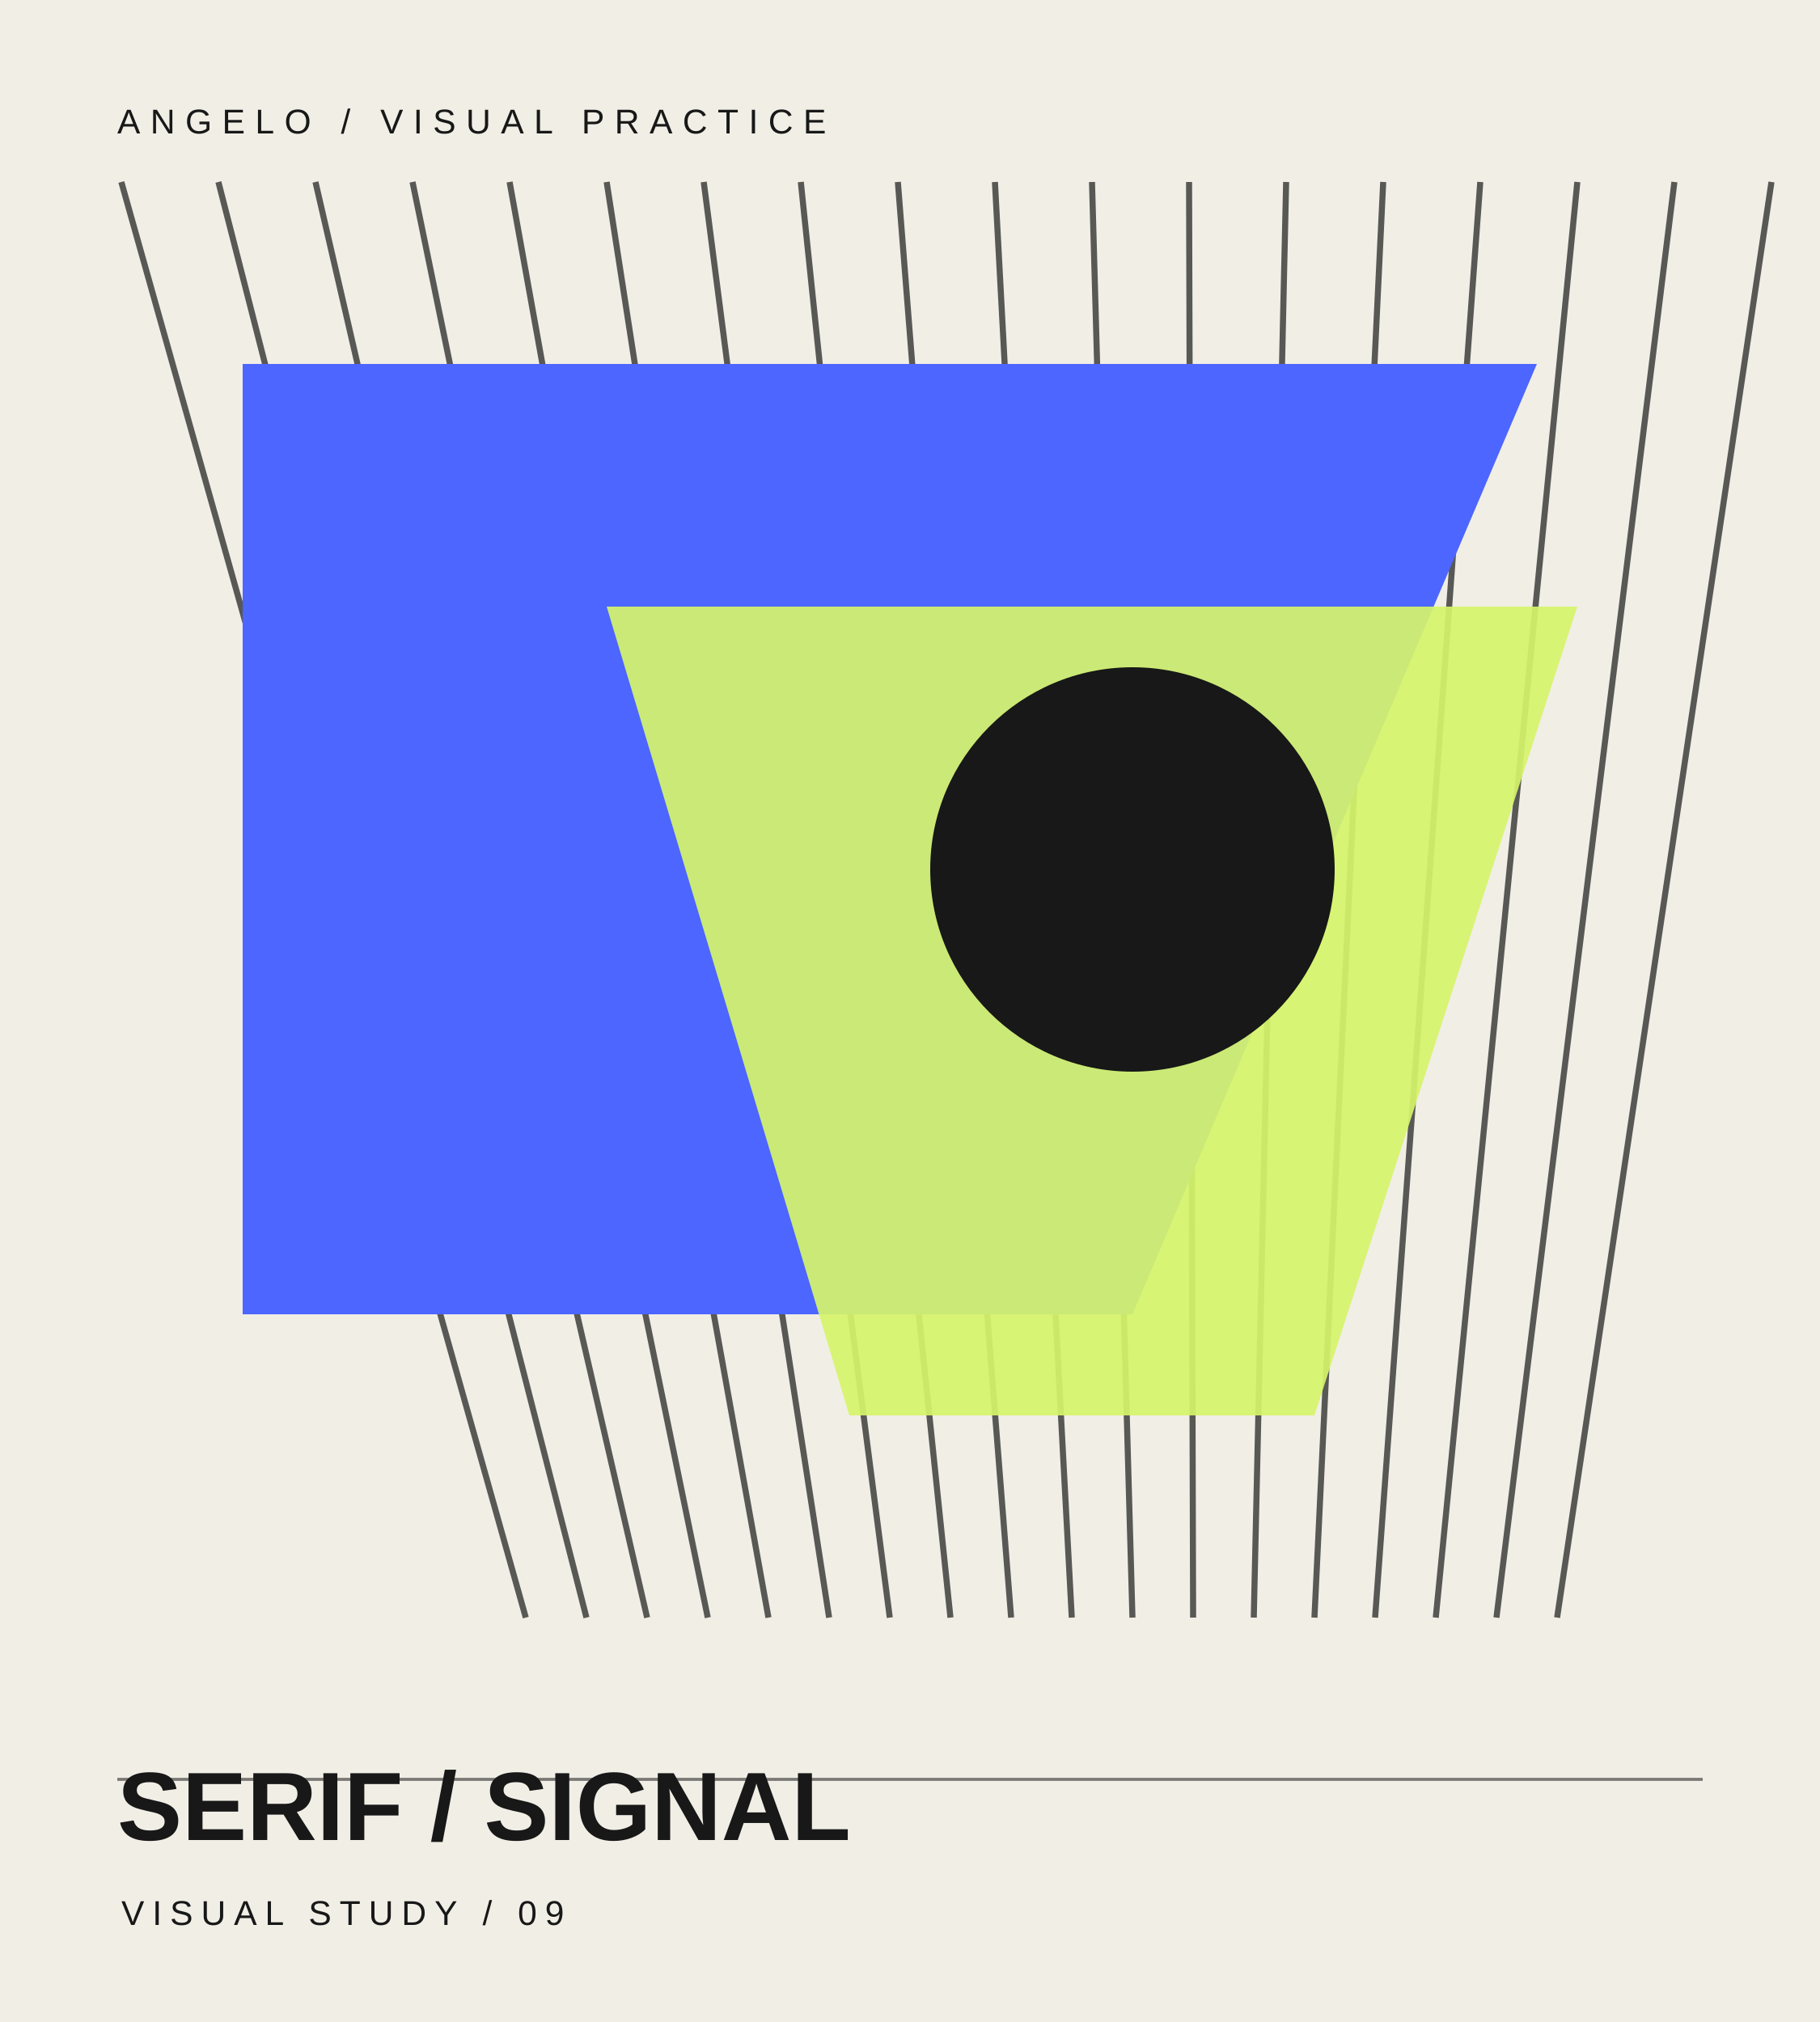
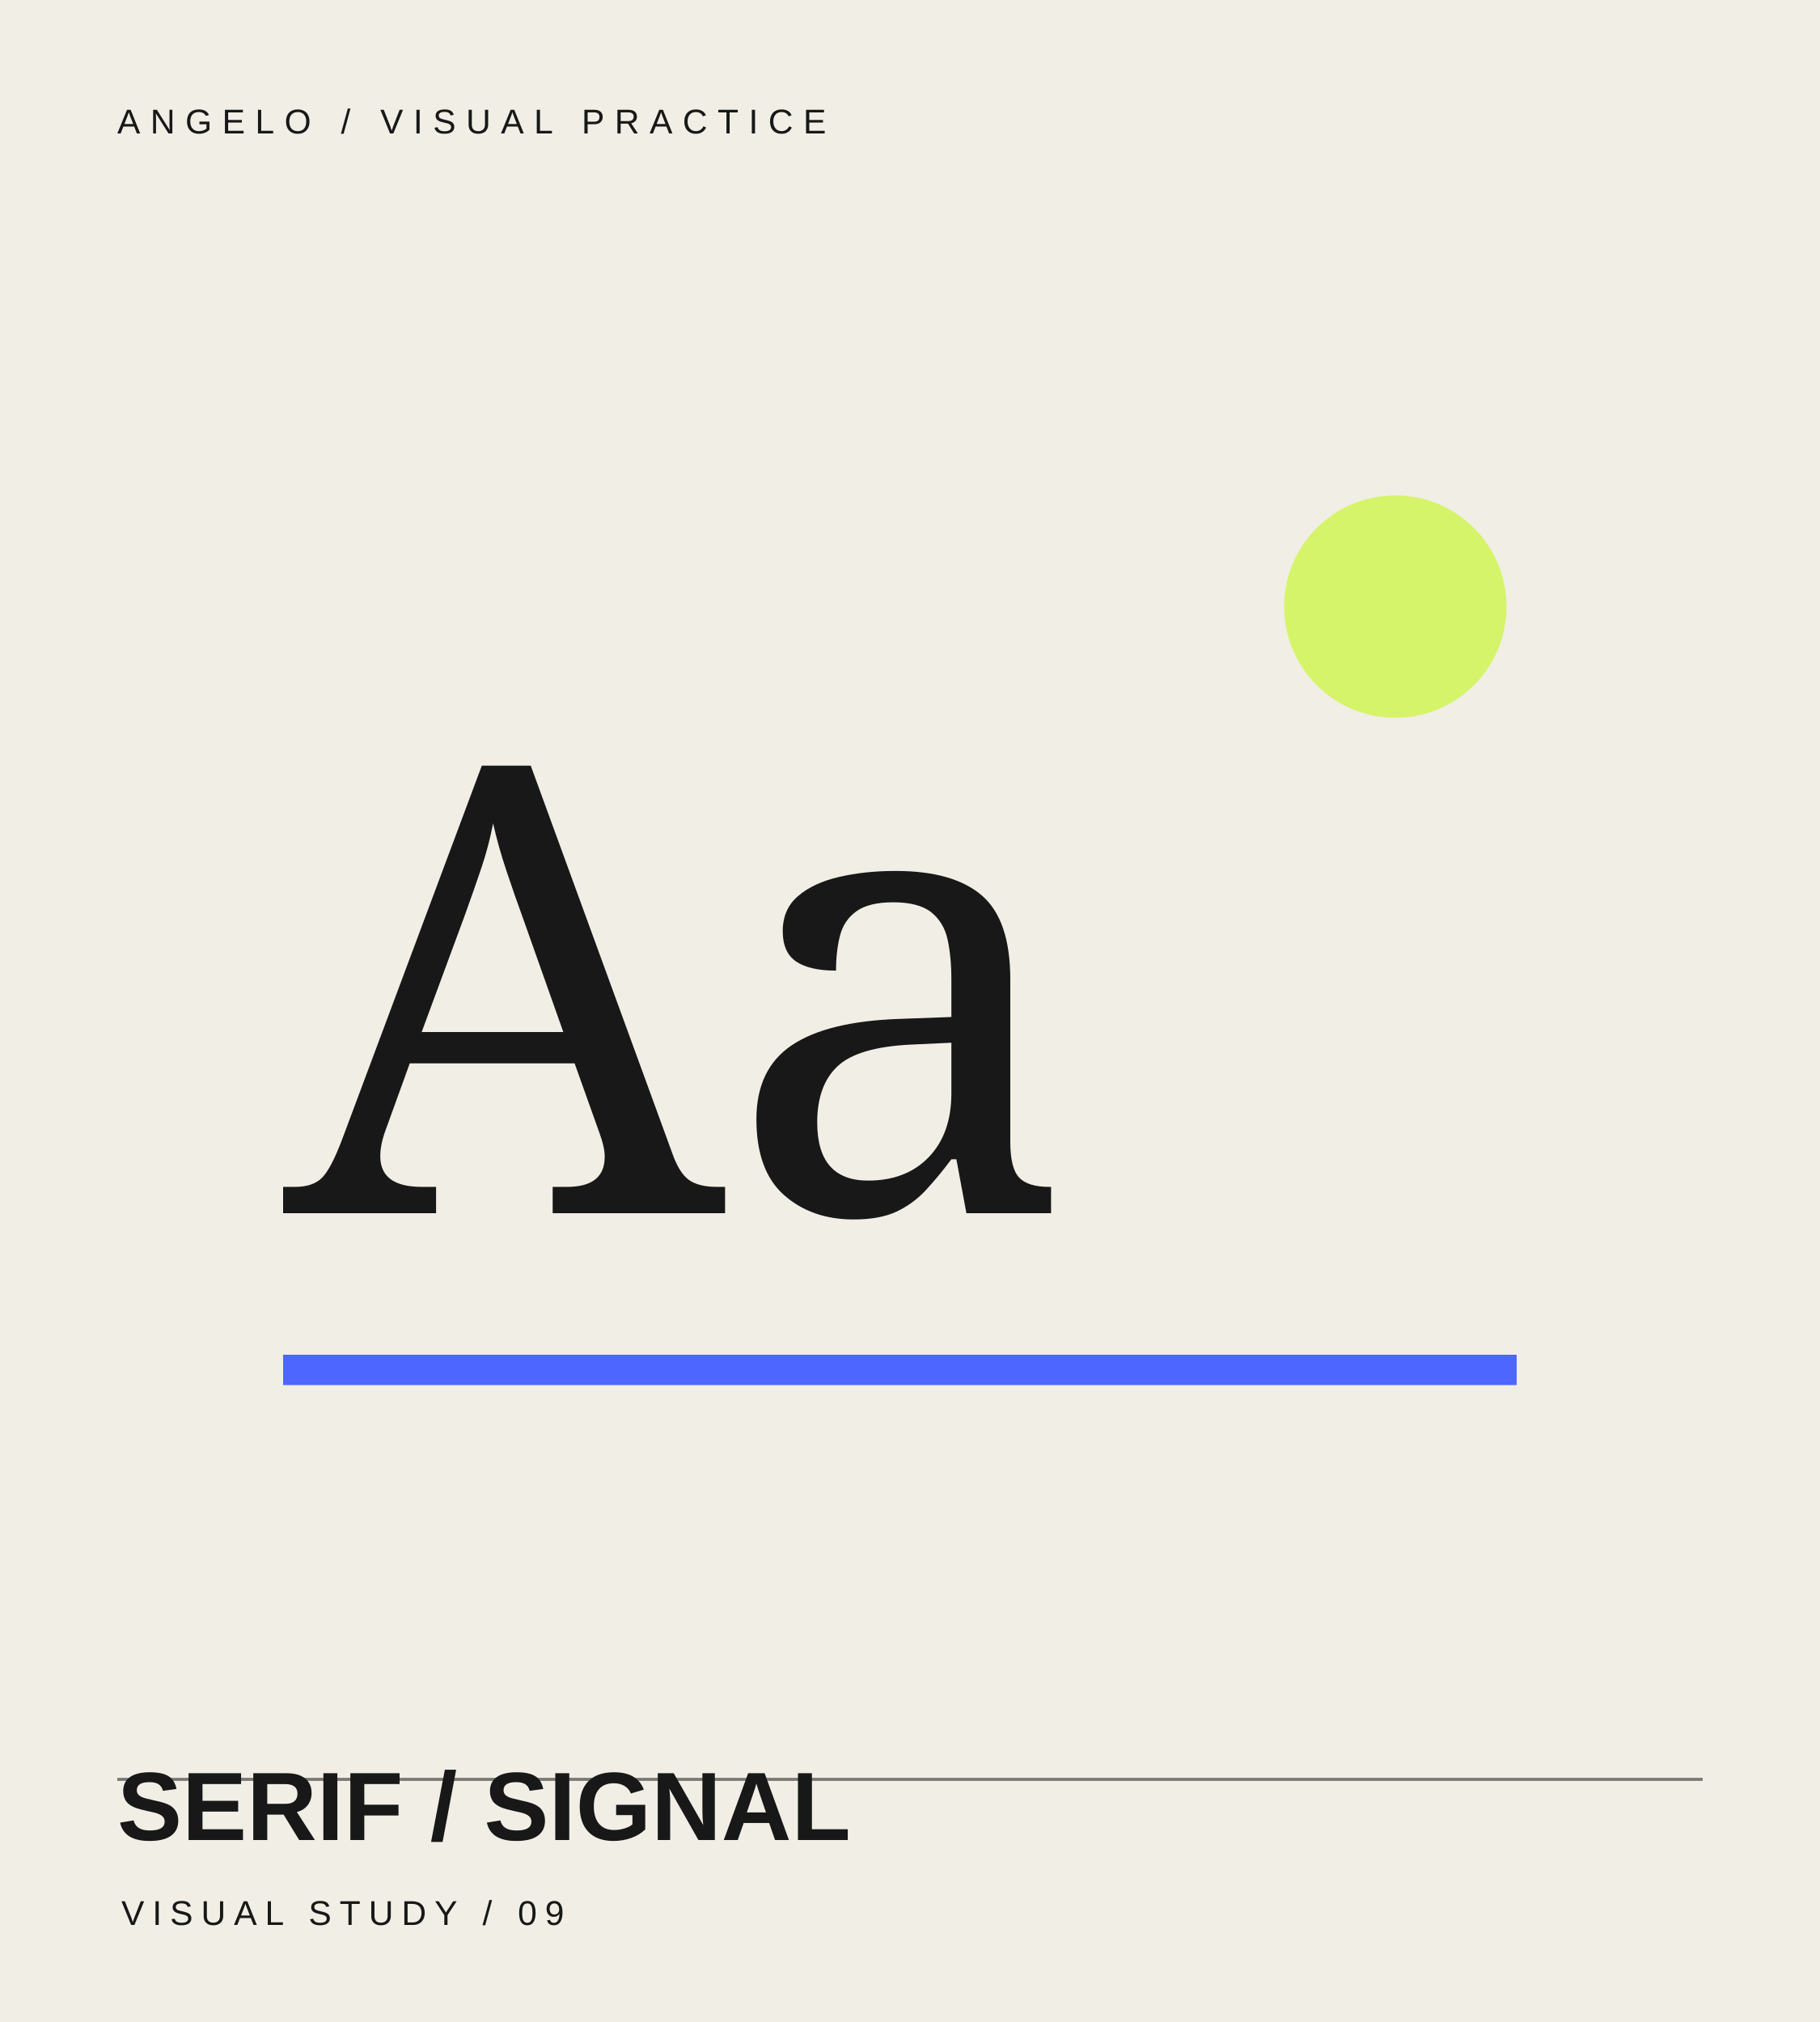
<svg xmlns="http://www.w3.org/2000/svg" viewBox="0 0 900 1000" role="img" aria-label="Serif / signal artwork">
  <rect width="900" height="1000" fill="#f1eee6" />
-   <g stroke="#171817" stroke-width="3" opacity=".7">
-     <path d="M60 90L260 800" />
-     <path d="M108 90L290 800" />
-     <path d="M156 90L320 800" />
-     <path d="M204 90L350 800" />
-     <path d="M252 90L380 800" />
-     <path d="M300 90L410 800" />
-     <path d="M348 90L440 800" />
-     <path d="M396 90L470 800" />
-     <path d="M444 90L500 800" />
-     <path d="M492 90L530 800" />
-     <path d="M540 90L560 800" />
-     <path d="M588 90L590 800" />
-     <path d="M636 90L620 800" />
-     <path d="M684 90L650 800" />
-     <path d="M732 90L680 800" />
-     <path d="M780 90L710 800" />
-     <path d="M828 90L740 800" />
-     <path d="M876 90L770 800" />
-   </g>
-   <path d="M120 180H760L560 650H120Z" fill="#4c66ff" />
-   <path d="M300 300H780L650 700H420Z" fill="#d6f46a" opacity=".92" />
-   <circle cx="560" cy="430" r="100" fill="#171817" />
+   <text x="140" y="600" font-family="Georgia" font-size="310" fill="#171817">Aa</text>
+   <rect x="140" y="670" width="610" height="15" fill="#4c66ff" />
+   <circle cx="690" cy="300" r="55" fill="#d6f46a" />
  <g fill="#171817" font-family="Arial,Helvetica,sans-serif">
    <text x="58" y="66" font-size="17" letter-spacing="5">ANGELO / VISUAL PRACTICE</text>
    <text x="58" y="910" font-size="48" font-weight="700">SERIF / SIGNAL</text>
    <text x="60" y="952" font-size="17" letter-spacing="4">VISUAL STUDY / 09</text>
  </g>
  <path d="M58 880H842" stroke="#171817" stroke-width="1.5" opacity=".55" />
</svg>
